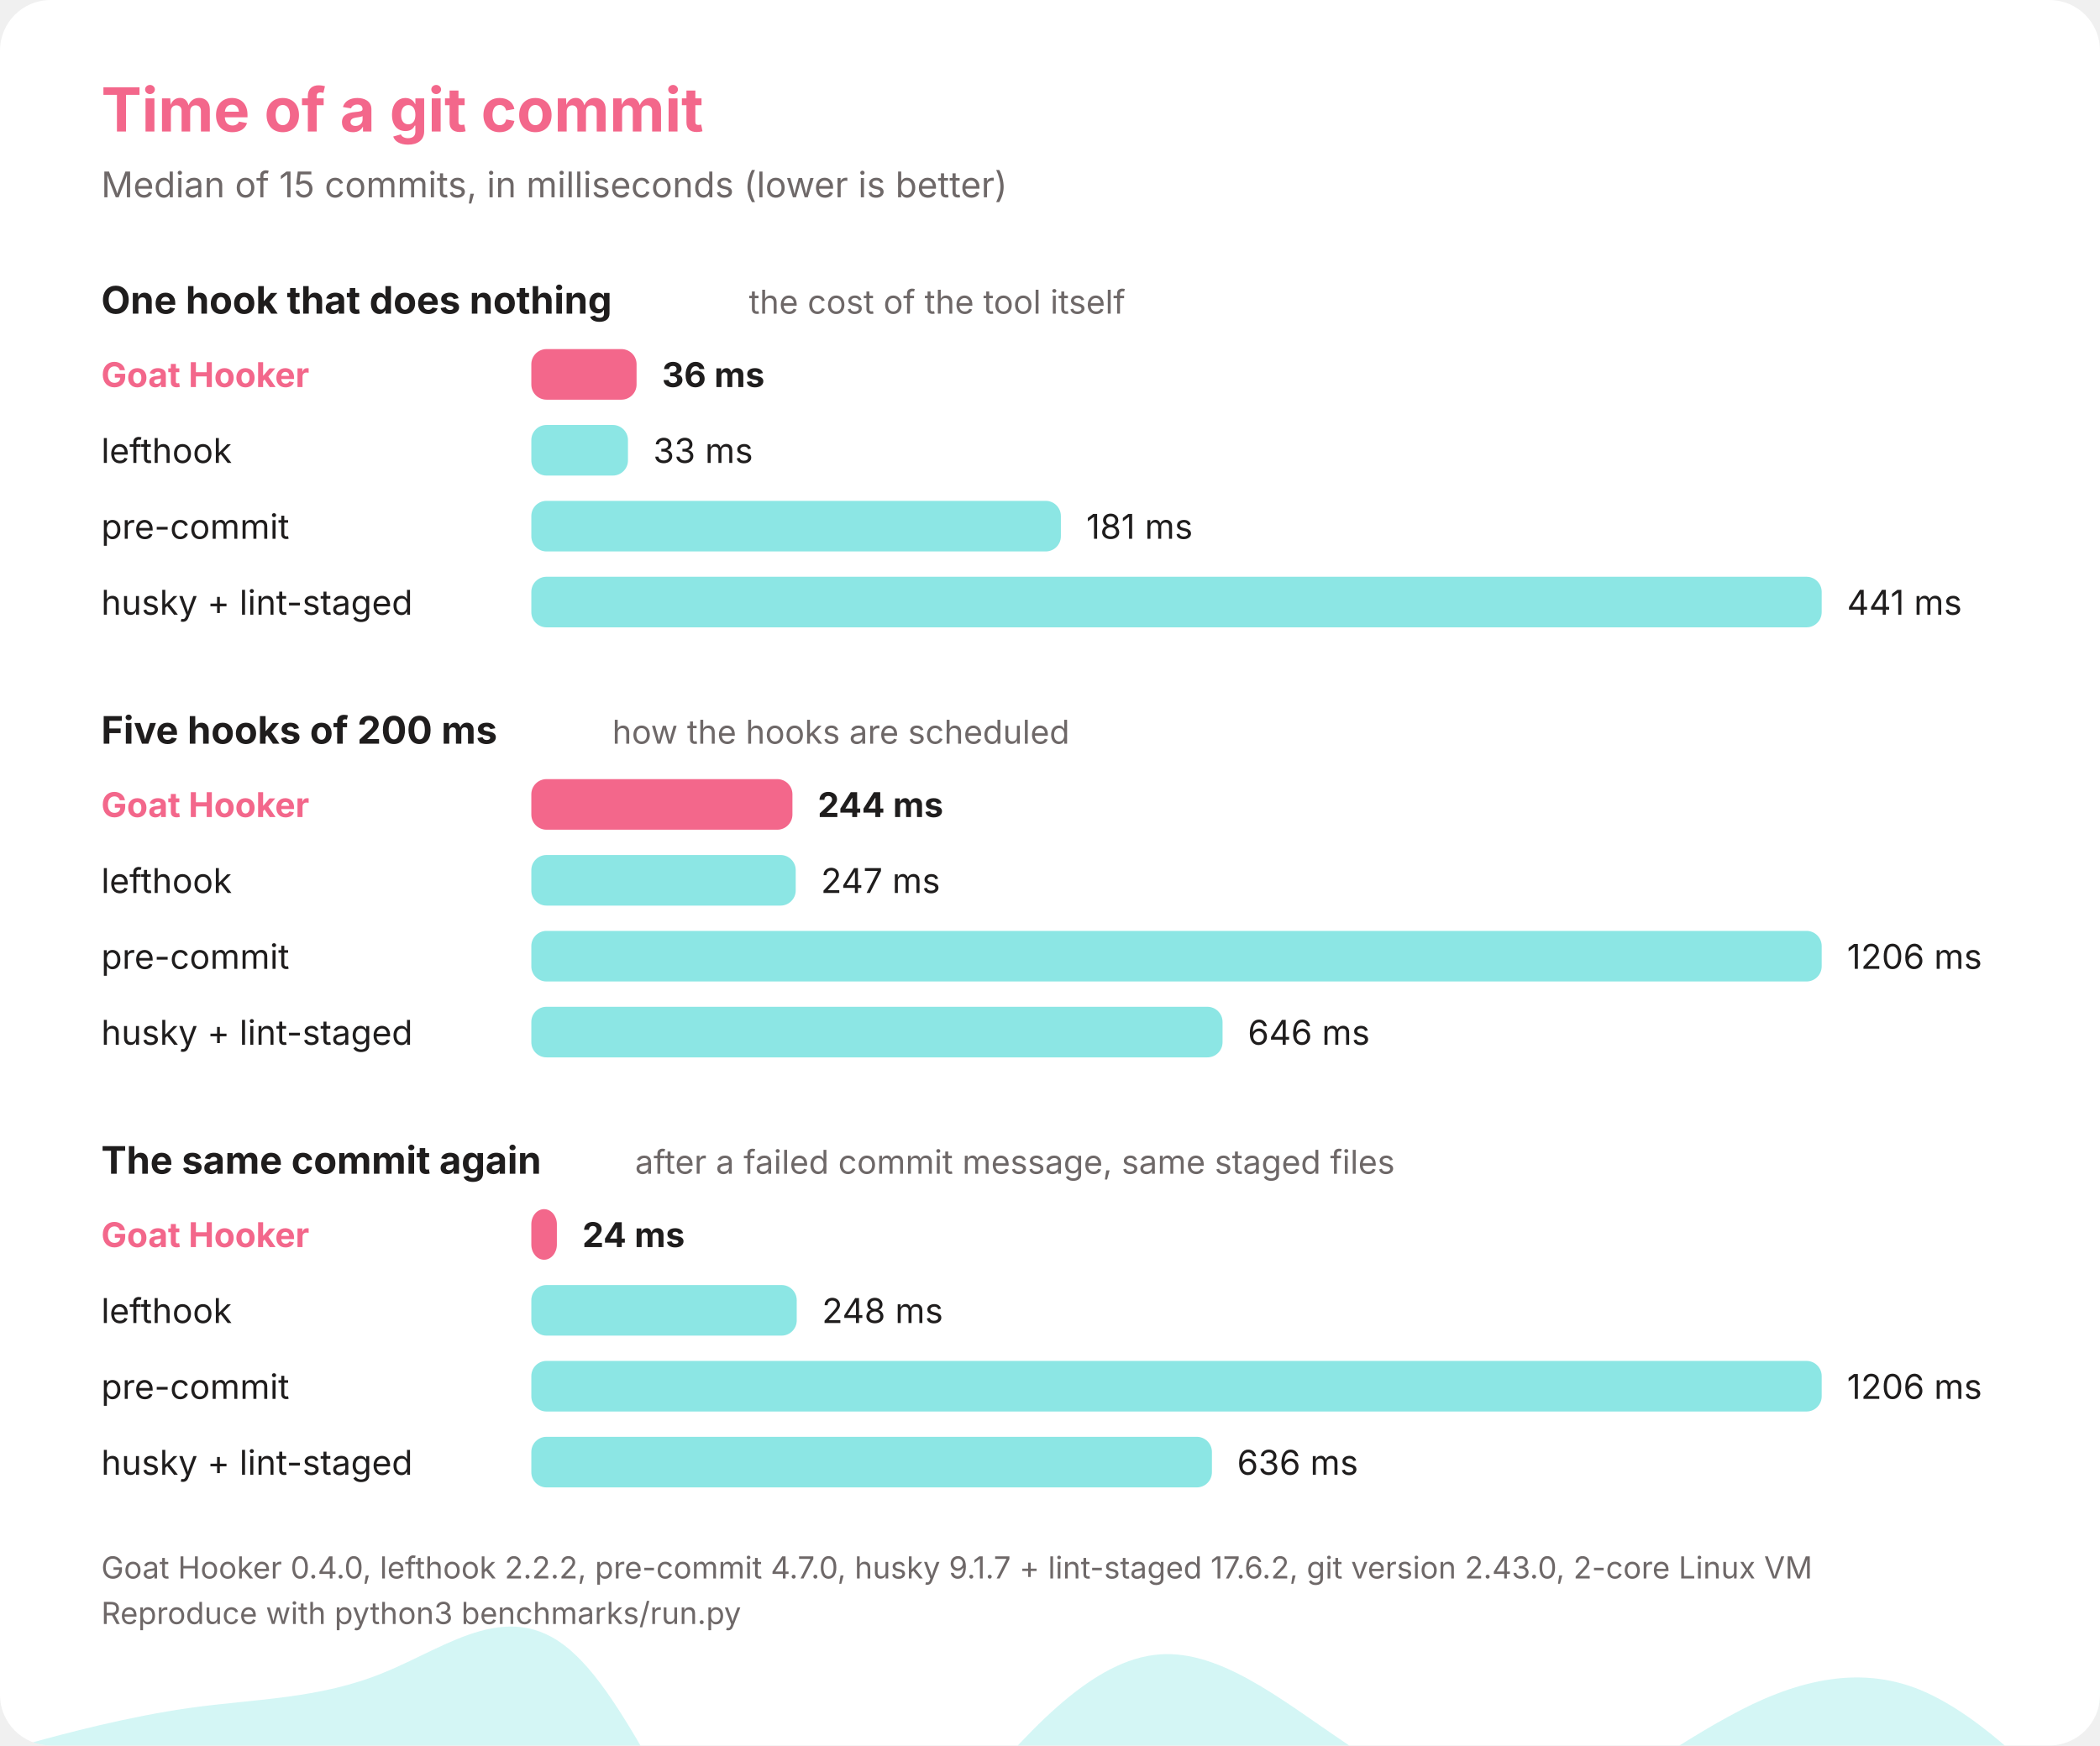
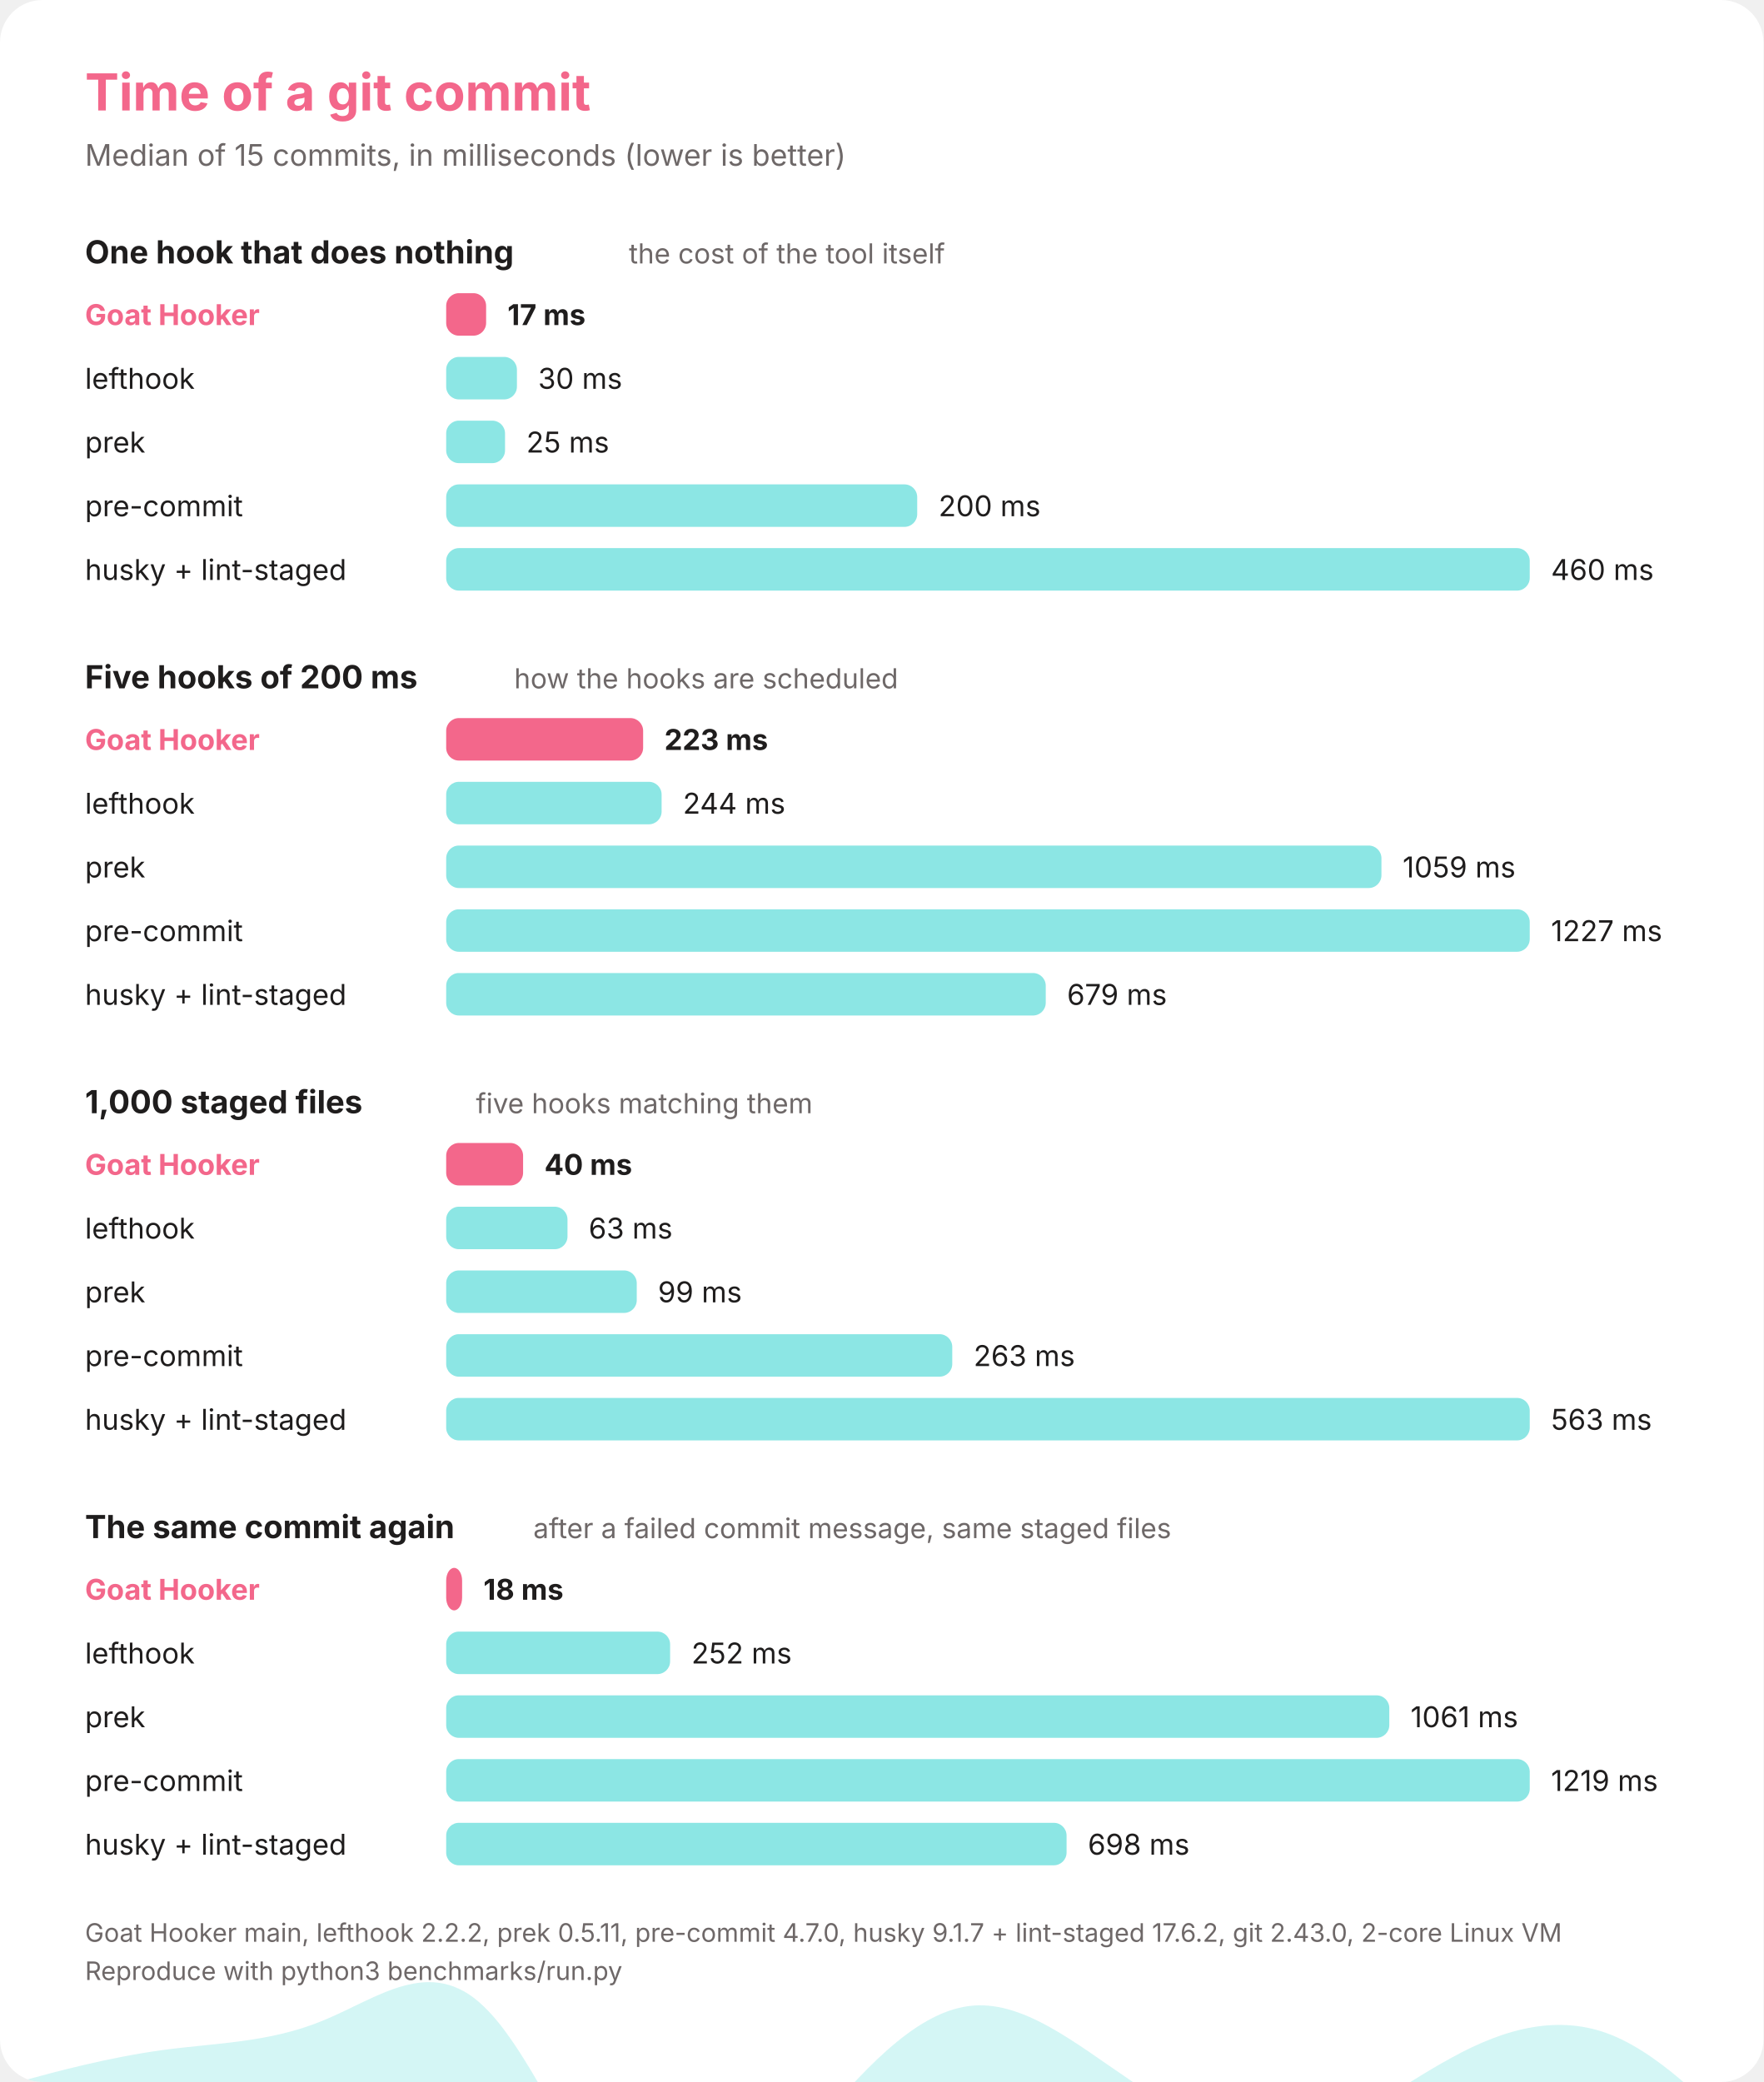
- <svg xmlns="http://www.w3.org/2000/svg" width="830" height="690" viewBox="0 0 830 690" fill="none">
+ <svg xmlns="http://www.w3.org/2000/svg" width="830" height="980" viewBox="0 0 830 980" fill="none">
  <defs>
    <clipPath id="card">
-       <rect width="830" height="690" rx="20" />
+       <rect width="830" height="980" rx="20" />
    </clipPath>
  </defs>
  <g clip-path="url(#card)">
-     <rect width="830" height="690" rx="20" fill="#FFFFFF" />
-     <path transform="translate(0 575.0) scale(1.0)" d="M0 117.369L12.525 113.907C25.05 110.445 50.796 103.521 75.846 100.059C100.896 96.597 126.642 96.597 151.692 86.212C177.437 75.826 202.487 55.054 227.537 79.288C253.283 103.521 278.333 172.761 303.383 190.071C329.129 207.38 354.179 172.761 379.229 141.603C404.975 110.445 430.025 82.75 455.771 79.288C480.821 75.826 505.871 96.597 531.617 113.907C556.667 131.217 581.717 145.065 607.462 141.603C632.512 138.141 657.562 117.369 683.308 103.521C708.358 89.674 734.104 82.75 759.154 93.135C784.204 103.521 809.95 131.217 822.475 145.065L835 158.913V242H822.475C809.95 242 784.204 242 759.154 242C734.104 242 708.358 242 683.308 242C657.562 242 632.512 242 607.462 242C581.717 242 556.667 242 531.617 242C505.871 242 480.821 242 455.771 242C430.025 242 404.975 242 379.229 242C354.179 242 329.129 242 303.383 242C278.333 242 253.283 242 227.537 242C202.487 242 177.437 242 151.692 242C126.642 242 100.896 242 75.846 242C50.796 242 25.05 242 12.525 242H0V117.369Z" fill="#65DDDB" fill-opacity="0.28" />
+     <rect width="830" height="980" rx="20" fill="#FFFFFF" />
+     <path transform="translate(0 865.0) scale(1.0)" d="M0 117.369L12.525 113.907C25.05 110.445 50.796 103.521 75.846 100.059C100.896 96.597 126.642 96.597 151.692 86.212C177.437 75.826 202.487 55.054 227.537 79.288C253.283 103.521 278.333 172.761 303.383 190.071C329.129 207.38 354.179 172.761 379.229 141.603C404.975 110.445 430.025 82.75 455.771 79.288C480.821 75.826 505.871 96.597 531.617 113.907C556.667 131.217 581.717 145.065 607.462 141.603C632.512 138.141 657.562 117.369 683.308 103.521C708.358 89.674 734.104 82.75 759.154 93.135C784.204 103.521 809.95 131.217 822.475 145.065L835 158.913V242H822.475C809.95 242 784.204 242 759.154 242C734.104 242 708.358 242 683.308 242C657.562 242 632.512 242 607.462 242C581.717 242 556.667 242 531.617 242C505.871 242 480.821 242 455.771 242C430.025 242 404.975 242 379.229 242C354.179 242 329.129 242 303.383 242C278.333 242 253.283 242 227.537 242C202.487 242 177.437 242 151.692 242C126.642 242 100.896 242 75.846 242C50.796 242 25.05 242 12.525 242H0V117.369Z" fill="#65DDDB" fill-opacity="0.28" />
    <text x="40" y="52" font-family="Inter, -apple-system, 'Segoe UI', Roboto, Helvetica, Arial, sans-serif" font-size="24" font-weight="700" fill="#F3678B" text-anchor="start">Time of a git commit</text>
    <text x="40" y="78" font-family="Inter, -apple-system, 'Segoe UI', Roboto, Helvetica, Arial, sans-serif" font-size="14" font-weight="400" fill="#6E6868" text-anchor="start">Median of 15 commits, in milliseconds (lower is better)</text>
    <text x="40" y="124" font-family="Inter, -apple-system, 'Segoe UI', Roboto, Helvetica, Arial, sans-serif" font-size="15" font-weight="700" fill="#1F1D1D" text-anchor="start">One hook that does nothing</text>
    <text x="296" y="124" font-family="Inter, -apple-system, 'Segoe UI', Roboto, Helvetica, Arial, sans-serif" font-size="13" font-weight="400" fill="#6E6868" text-anchor="start">the cost of the tool itself</text>
    <text x="40" y="153" font-family="Inter, -apple-system, 'Segoe UI', Roboto, Helvetica, Arial, sans-serif" font-size="13.5" font-weight="700" fill="#F3678B" text-anchor="start">Goat Hooker</text>
-     <rect x="210" y="138" width="41.6" height="20" rx="6" fill="#F3678B" fill-opacity="1" />
-     <text x="261.633" y="153" font-family="Inter, -apple-system, 'Segoe UI', Roboto, Helvetica, Arial, sans-serif" font-size="13.5" font-weight="700" fill="#1F1D1D" text-anchor="start">36 ms</text>
+     <rect x="210" y="138" width="18.8" height="20" rx="6" fill="#F3678B" fill-opacity="1" />
+     <text x="238.848" y="153" font-family="Inter, -apple-system, 'Segoe UI', Roboto, Helvetica, Arial, sans-serif" font-size="13.5" font-weight="700" fill="#1F1D1D" text-anchor="start">17 ms</text>
    <text x="40" y="183" font-family="Inter, -apple-system, 'Segoe UI', Roboto, Helvetica, Arial, sans-serif" font-size="13.5" font-weight="400" fill="#1F1D1D" text-anchor="start">lefthook</text>
-     <rect x="210" y="168" width="38.2" height="20" rx="6" fill="#65DDDB" fill-opacity="0.75" />
-     <text x="258.163" y="183" font-family="Inter, -apple-system, 'Segoe UI', Roboto, Helvetica, Arial, sans-serif" font-size="13.5" font-weight="400" fill="#1F1D1D" text-anchor="start">33 ms</text>
-     <text x="40" y="213" font-family="Inter, -apple-system, 'Segoe UI', Roboto, Helvetica, Arial, sans-serif" font-size="13.5" font-weight="400" fill="#1F1D1D" text-anchor="start">pre-commit</text>
-     <rect x="210" y="198" width="209.3" height="20" rx="6" fill="#65DDDB" fill-opacity="0.75" />
-     <text x="429.32" y="213" font-family="Inter, -apple-system, 'Segoe UI', Roboto, Helvetica, Arial, sans-serif" font-size="13.5" font-weight="400" fill="#1F1D1D" text-anchor="start">181 ms</text>
-     <text x="40" y="243" font-family="Inter, -apple-system, 'Segoe UI', Roboto, Helvetica, Arial, sans-serif" font-size="13.5" font-weight="400" fill="#1F1D1D" text-anchor="start">husky + lint-staged</text>
-     <rect x="210" y="228" width="510.0" height="20" rx="6" fill="#65DDDB" fill-opacity="0.75" />
-     <text x="730.0" y="243" font-family="Inter, -apple-system, 'Segoe UI', Roboto, Helvetica, Arial, sans-serif" font-size="13.5" font-weight="400" fill="#1F1D1D" text-anchor="start">441 ms</text>
-     <text x="40" y="294" font-family="Inter, -apple-system, 'Segoe UI', Roboto, Helvetica, Arial, sans-serif" font-size="15" font-weight="700" fill="#1F1D1D" text-anchor="start">Five hooks of 200 ms</text>
-     <text x="242" y="294" font-family="Inter, -apple-system, 'Segoe UI', Roboto, Helvetica, Arial, sans-serif" font-size="13" font-weight="400" fill="#6E6868" text-anchor="start">how the hooks are scheduled</text>
-     <text x="40" y="323" font-family="Inter, -apple-system, 'Segoe UI', Roboto, Helvetica, Arial, sans-serif" font-size="13.5" font-weight="700" fill="#F3678B" text-anchor="start">Goat Hooker</text>
-     <rect x="210" y="308" width="103.2" height="20" rx="6" fill="#F3678B" fill-opacity="1" />
-     <text x="323.184" y="323" font-family="Inter, -apple-system, 'Segoe UI', Roboto, Helvetica, Arial, sans-serif" font-size="13.5" font-weight="700" fill="#1F1D1D" text-anchor="start">244 ms</text>
-     <text x="40" y="353" font-family="Inter, -apple-system, 'Segoe UI', Roboto, Helvetica, Arial, sans-serif" font-size="13.5" font-weight="400" fill="#1F1D1D" text-anchor="start">lefthook</text>
-     <rect x="210" y="338" width="104.5" height="20" rx="6" fill="#65DDDB" fill-opacity="0.75" />
-     <text x="324.453" y="353" font-family="Inter, -apple-system, 'Segoe UI', Roboto, Helvetica, Arial, sans-serif" font-size="13.5" font-weight="400" fill="#1F1D1D" text-anchor="start">247 ms</text>
-     <text x="40" y="383" font-family="Inter, -apple-system, 'Segoe UI', Roboto, Helvetica, Arial, sans-serif" font-size="13.5" font-weight="400" fill="#1F1D1D" text-anchor="start">pre-commit</text>
-     <rect x="210" y="368" width="510.0" height="20" rx="6" fill="#65DDDB" fill-opacity="0.75" />
-     <text x="730.0" y="383" font-family="Inter, -apple-system, 'Segoe UI', Roboto, Helvetica, Arial, sans-serif" font-size="13.5" font-weight="400" fill="#1F1D1D" text-anchor="start">1206 ms</text>
-     <text x="40" y="413" font-family="Inter, -apple-system, 'Segoe UI', Roboto, Helvetica, Arial, sans-serif" font-size="13.5" font-weight="400" fill="#1F1D1D" text-anchor="start">husky + lint-staged</text>
-     <rect x="210" y="398" width="273.2" height="20" rx="6" fill="#65DDDB" fill-opacity="0.75" />
-     <text x="493.184" y="413" font-family="Inter, -apple-system, 'Segoe UI', Roboto, Helvetica, Arial, sans-serif" font-size="13.5" font-weight="400" fill="#1F1D1D" text-anchor="start">646 ms</text>
-     <text x="40" y="464" font-family="Inter, -apple-system, 'Segoe UI', Roboto, Helvetica, Arial, sans-serif" font-size="15" font-weight="700" fill="#1F1D1D" text-anchor="start">The same commit again</text>
-     <text x="251" y="464" font-family="Inter, -apple-system, 'Segoe UI', Roboto, Helvetica, Arial, sans-serif" font-size="13" font-weight="400" fill="#6E6868" text-anchor="start">after a failed commit message, same staged files</text>
-     <text x="40" y="493" font-family="Inter, -apple-system, 'Segoe UI', Roboto, Helvetica, Arial, sans-serif" font-size="13.5" font-weight="700" fill="#F3678B" text-anchor="start">Goat Hooker</text>
-     <rect x="210" y="478" width="10.1" height="20" rx="6" fill="#F3678B" fill-opacity="1" />
-     <text x="230.149" y="493" font-family="Inter, -apple-system, 'Segoe UI', Roboto, Helvetica, Arial, sans-serif" font-size="13.5" font-weight="700" fill="#1F1D1D" text-anchor="start">24 ms</text>
-     <text x="40" y="523" font-family="Inter, -apple-system, 'Segoe UI', Roboto, Helvetica, Arial, sans-serif" font-size="13.5" font-weight="400" fill="#1F1D1D" text-anchor="start">lefthook</text>
-     <rect x="210" y="508" width="104.9" height="20" rx="6" fill="#65DDDB" fill-opacity="0.75" />
-     <text x="324.876" y="523" font-family="Inter, -apple-system, 'Segoe UI', Roboto, Helvetica, Arial, sans-serif" font-size="13.5" font-weight="400" fill="#1F1D1D" text-anchor="start">248 ms</text>
-     <text x="40" y="553" font-family="Inter, -apple-system, 'Segoe UI', Roboto, Helvetica, Arial, sans-serif" font-size="13.5" font-weight="400" fill="#1F1D1D" text-anchor="start">pre-commit</text>
-     <rect x="210" y="538" width="510.0" height="20" rx="6" fill="#65DDDB" fill-opacity="0.75" />
-     <text x="730.0" y="553" font-family="Inter, -apple-system, 'Segoe UI', Roboto, Helvetica, Arial, sans-serif" font-size="13.5" font-weight="400" fill="#1F1D1D" text-anchor="start">1206 ms</text>
-     <text x="40" y="583" font-family="Inter, -apple-system, 'Segoe UI', Roboto, Helvetica, Arial, sans-serif" font-size="13.5" font-weight="400" fill="#1F1D1D" text-anchor="start">husky + lint-staged</text>
-     <rect x="210" y="568" width="269.0" height="20" rx="6" fill="#65DDDB" fill-opacity="0.75" />
-     <text x="488.955" y="583" font-family="Inter, -apple-system, 'Segoe UI', Roboto, Helvetica, Arial, sans-serif" font-size="13.5" font-weight="400" fill="#1F1D1D" text-anchor="start">636 ms</text>
-     <text x="40" y="624" font-family="Inter, -apple-system, 'Segoe UI', Roboto, Helvetica, Arial, sans-serif" font-size="12" font-weight="400" fill="#6E6868" text-anchor="start">Goat Hooker 0.4.0, lefthook 2.2.2, pre-commit 4.7.0, husky 9.1.7 + lint-staged 17.6.2, git version 2.43.0, 2-core Linux VM</text>
-     <text x="40" y="642" font-family="Inter, -apple-system, 'Segoe UI', Roboto, Helvetica, Arial, sans-serif" font-size="12" font-weight="400" fill="#6E6868" text-anchor="start">Reproduce with python3 benchmarks/run.py</text>
+     <rect x="210" y="168" width="33.3" height="20" rx="6" fill="#65DDDB" fill-opacity="0.75" />
+     <text x="253.261" y="183" font-family="Inter, -apple-system, 'Segoe UI', Roboto, Helvetica, Arial, sans-serif" font-size="13.5" font-weight="400" fill="#1F1D1D" text-anchor="start">30 ms</text>
+     <text x="40" y="213" font-family="Inter, -apple-system, 'Segoe UI', Roboto, Helvetica, Arial, sans-serif" font-size="13.5" font-weight="400" fill="#1F1D1D" text-anchor="start">prek</text>
+     <rect x="210" y="198" width="27.7" height="20" rx="6" fill="#65DDDB" fill-opacity="0.75" />
+     <text x="247.717" y="213" font-family="Inter, -apple-system, 'Segoe UI', Roboto, Helvetica, Arial, sans-serif" font-size="13.5" font-weight="400" fill="#1F1D1D" text-anchor="start">25 ms</text>
+     <text x="40" y="243" font-family="Inter, -apple-system, 'Segoe UI', Roboto, Helvetica, Arial, sans-serif" font-size="13.5" font-weight="400" fill="#1F1D1D" text-anchor="start">pre-commit</text>
+     <rect x="210" y="228" width="221.7" height="20" rx="6" fill="#65DDDB" fill-opacity="0.75" />
+     <text x="441.739" y="243" font-family="Inter, -apple-system, 'Segoe UI', Roboto, Helvetica, Arial, sans-serif" font-size="13.5" font-weight="400" fill="#1F1D1D" text-anchor="start">200 ms</text>
+     <text x="40" y="273" font-family="Inter, -apple-system, 'Segoe UI', Roboto, Helvetica, Arial, sans-serif" font-size="13.5" font-weight="400" fill="#1F1D1D" text-anchor="start">husky + lint-staged</text>
+     <rect x="210" y="258" width="510.0" height="20" rx="6" fill="#65DDDB" fill-opacity="0.75" />
+     <text x="730.0" y="273" font-family="Inter, -apple-system, 'Segoe UI', Roboto, Helvetica, Arial, sans-serif" font-size="13.5" font-weight="400" fill="#1F1D1D" text-anchor="start">460 ms</text>
+     <text x="40" y="324" font-family="Inter, -apple-system, 'Segoe UI', Roboto, Helvetica, Arial, sans-serif" font-size="15" font-weight="700" fill="#1F1D1D" text-anchor="start">Five hooks of 200 ms</text>
+     <text x="242" y="324" font-family="Inter, -apple-system, 'Segoe UI', Roboto, Helvetica, Arial, sans-serif" font-size="13" font-weight="400" fill="#6E6868" text-anchor="start">how the hooks are scheduled</text>
+     <text x="40" y="353" font-family="Inter, -apple-system, 'Segoe UI', Roboto, Helvetica, Arial, sans-serif" font-size="13.5" font-weight="700" fill="#F3678B" text-anchor="start">Goat Hooker</text>
+     <rect x="210" y="338" width="92.7" height="20" rx="6" fill="#F3678B" fill-opacity="1" />
+     <text x="312.689" y="353" font-family="Inter, -apple-system, 'Segoe UI', Roboto, Helvetica, Arial, sans-serif" font-size="13.5" font-weight="700" fill="#1F1D1D" text-anchor="start">223 ms</text>
+     <text x="40" y="383" font-family="Inter, -apple-system, 'Segoe UI', Roboto, Helvetica, Arial, sans-serif" font-size="13.5" font-weight="400" fill="#1F1D1D" text-anchor="start">lefthook</text>
+     <rect x="210" y="368" width="101.4" height="20" rx="6" fill="#65DDDB" fill-opacity="0.75" />
+     <text x="321.418" y="383" font-family="Inter, -apple-system, 'Segoe UI', Roboto, Helvetica, Arial, sans-serif" font-size="13.5" font-weight="400" fill="#1F1D1D" text-anchor="start">244 ms</text>
+     <text x="40" y="413" font-family="Inter, -apple-system, 'Segoe UI', Roboto, Helvetica, Arial, sans-serif" font-size="13.5" font-weight="400" fill="#1F1D1D" text-anchor="start">prek</text>
+     <rect x="210" y="398" width="440.2" height="20" rx="6" fill="#65DDDB" fill-opacity="0.75" />
+     <text x="660.171" y="413" font-family="Inter, -apple-system, 'Segoe UI', Roboto, Helvetica, Arial, sans-serif" font-size="13.5" font-weight="400" fill="#1F1D1D" text-anchor="start">1059 ms</text>
+     <text x="40" y="443" font-family="Inter, -apple-system, 'Segoe UI', Roboto, Helvetica, Arial, sans-serif" font-size="13.5" font-weight="400" fill="#1F1D1D" text-anchor="start">pre-commit</text>
+     <rect x="210" y="428" width="510.0" height="20" rx="6" fill="#65DDDB" fill-opacity="0.75" />
+     <text x="730.0" y="443" font-family="Inter, -apple-system, 'Segoe UI', Roboto, Helvetica, Arial, sans-serif" font-size="13.5" font-weight="400" fill="#1F1D1D" text-anchor="start">1227 ms</text>
+     <text x="40" y="473" font-family="Inter, -apple-system, 'Segoe UI', Roboto, Helvetica, Arial, sans-serif" font-size="13.5" font-weight="400" fill="#1F1D1D" text-anchor="start">husky + lint-staged</text>
+     <rect x="210" y="458" width="282.2" height="20" rx="6" fill="#65DDDB" fill-opacity="0.75" />
+     <text x="502.225" y="473" font-family="Inter, -apple-system, 'Segoe UI', Roboto, Helvetica, Arial, sans-serif" font-size="13.5" font-weight="400" fill="#1F1D1D" text-anchor="start">679 ms</text>
+     <text x="40" y="524" font-family="Inter, -apple-system, 'Segoe UI', Roboto, Helvetica, Arial, sans-serif" font-size="15" font-weight="700" fill="#1F1D1D" text-anchor="start">1,000 staged files</text>
+     <text x="224" y="524" font-family="Inter, -apple-system, 'Segoe UI', Roboto, Helvetica, Arial, sans-serif" font-size="13" font-weight="400" fill="#6E6868" text-anchor="start">five hooks matching them</text>
+     <text x="40" y="553" font-family="Inter, -apple-system, 'Segoe UI', Roboto, Helvetica, Arial, sans-serif" font-size="13.5" font-weight="700" fill="#F3678B" text-anchor="start">Goat Hooker</text>
+     <rect x="210" y="538" width="36.2" height="20" rx="6" fill="#F3678B" fill-opacity="1" />
+     <text x="256.234" y="553" font-family="Inter, -apple-system, 'Segoe UI', Roboto, Helvetica, Arial, sans-serif" font-size="13.5" font-weight="700" fill="#1F1D1D" text-anchor="start">40 ms</text>
+     <text x="40" y="583" font-family="Inter, -apple-system, 'Segoe UI', Roboto, Helvetica, Arial, sans-serif" font-size="13.5" font-weight="400" fill="#1F1D1D" text-anchor="start">lefthook</text>
+     <rect x="210" y="568" width="57.1" height="20" rx="6" fill="#65DDDB" fill-opacity="0.75" />
+     <text x="277.069" y="583" font-family="Inter, -apple-system, 'Segoe UI', Roboto, Helvetica, Arial, sans-serif" font-size="13.5" font-weight="400" fill="#1F1D1D" text-anchor="start">63 ms</text>
+     <text x="40" y="613" font-family="Inter, -apple-system, 'Segoe UI', Roboto, Helvetica, Arial, sans-serif" font-size="13.5" font-weight="400" fill="#1F1D1D" text-anchor="start">prek</text>
+     <rect x="210" y="598" width="89.7" height="20" rx="6" fill="#65DDDB" fill-opacity="0.75" />
+     <text x="309.68" y="613" font-family="Inter, -apple-system, 'Segoe UI', Roboto, Helvetica, Arial, sans-serif" font-size="13.5" font-weight="400" fill="#1F1D1D" text-anchor="start">99 ms</text>
+     <text x="40" y="643" font-family="Inter, -apple-system, 'Segoe UI', Roboto, Helvetica, Arial, sans-serif" font-size="13.5" font-weight="400" fill="#1F1D1D" text-anchor="start">pre-commit</text>
+     <rect x="210" y="628" width="238.2" height="20" rx="6" fill="#65DDDB" fill-opacity="0.75" />
+     <text x="458.242" y="643" font-family="Inter, -apple-system, 'Segoe UI', Roboto, Helvetica, Arial, sans-serif" font-size="13.5" font-weight="400" fill="#1F1D1D" text-anchor="start">263 ms</text>
+     <text x="40" y="673" font-family="Inter, -apple-system, 'Segoe UI', Roboto, Helvetica, Arial, sans-serif" font-size="13.5" font-weight="400" fill="#1F1D1D" text-anchor="start">husky + lint-staged</text>
+     <rect x="210" y="658" width="510.0" height="20" rx="6" fill="#65DDDB" fill-opacity="0.75" />
+     <text x="730.0" y="673" font-family="Inter, -apple-system, 'Segoe UI', Roboto, Helvetica, Arial, sans-serif" font-size="13.5" font-weight="400" fill="#1F1D1D" text-anchor="start">563 ms</text>
+     <text x="40" y="724" font-family="Inter, -apple-system, 'Segoe UI', Roboto, Helvetica, Arial, sans-serif" font-size="15" font-weight="700" fill="#1F1D1D" text-anchor="start">The same commit again</text>
+     <text x="251" y="724" font-family="Inter, -apple-system, 'Segoe UI', Roboto, Helvetica, Arial, sans-serif" font-size="13" font-weight="400" fill="#6E6868" text-anchor="start">after a failed commit message, same staged files</text>
+     <text x="40" y="753" font-family="Inter, -apple-system, 'Segoe UI', Roboto, Helvetica, Arial, sans-serif" font-size="13.5" font-weight="700" fill="#F3678B" text-anchor="start">Goat Hooker</text>
+     <rect x="210" y="738" width="7.5" height="20" rx="6" fill="#F3678B" fill-opacity="1" />
+     <text x="227.531" y="753" font-family="Inter, -apple-system, 'Segoe UI', Roboto, Helvetica, Arial, sans-serif" font-size="13.5" font-weight="700" fill="#1F1D1D" text-anchor="start">18 ms</text>
+     <text x="40" y="783" font-family="Inter, -apple-system, 'Segoe UI', Roboto, Helvetica, Arial, sans-serif" font-size="13.5" font-weight="400" fill="#1F1D1D" text-anchor="start">lefthook</text>
+     <rect x="210" y="768" width="105.4" height="20" rx="6" fill="#65DDDB" fill-opacity="0.75" />
+     <text x="325.431" y="783" font-family="Inter, -apple-system, 'Segoe UI', Roboto, Helvetica, Arial, sans-serif" font-size="13.5" font-weight="400" fill="#1F1D1D" text-anchor="start">252 ms</text>
+     <text x="40" y="813" font-family="Inter, -apple-system, 'Segoe UI', Roboto, Helvetica, Arial, sans-serif" font-size="13.5" font-weight="400" fill="#1F1D1D" text-anchor="start">prek</text>
+     <rect x="210" y="798" width="443.9" height="20" rx="6" fill="#65DDDB" fill-opacity="0.75" />
+     <text x="663.897" y="813" font-family="Inter, -apple-system, 'Segoe UI', Roboto, Helvetica, Arial, sans-serif" font-size="13.5" font-weight="400" fill="#1F1D1D" text-anchor="start">1061 ms</text>
+     <text x="40" y="843" font-family="Inter, -apple-system, 'Segoe UI', Roboto, Helvetica, Arial, sans-serif" font-size="13.5" font-weight="400" fill="#1F1D1D" text-anchor="start">pre-commit</text>
+     <rect x="210" y="828" width="510.0" height="20" rx="6" fill="#65DDDB" fill-opacity="0.75" />
+     <text x="730.0" y="843" font-family="Inter, -apple-system, 'Segoe UI', Roboto, Helvetica, Arial, sans-serif" font-size="13.5" font-weight="400" fill="#1F1D1D" text-anchor="start">1219 ms</text>
+     <text x="40" y="873" font-family="Inter, -apple-system, 'Segoe UI', Roboto, Helvetica, Arial, sans-serif" font-size="13.5" font-weight="400" fill="#1F1D1D" text-anchor="start">husky + lint-staged</text>
+     <rect x="210" y="858" width="292.0" height="20" rx="6" fill="#65DDDB" fill-opacity="0.75" />
+     <text x="512.026" y="873" font-family="Inter, -apple-system, 'Segoe UI', Roboto, Helvetica, Arial, sans-serif" font-size="13.5" font-weight="400" fill="#1F1D1D" text-anchor="start">698 ms</text>
+     <text x="40" y="914" font-family="Inter, -apple-system, 'Segoe UI', Roboto, Helvetica, Arial, sans-serif" font-size="12" font-weight="400" fill="#6E6868" text-anchor="start">Goat Hooker main, lefthook 2.2.2, prek 0.5.11, pre-commit 4.7.0, husky 9.1.7 + lint-staged 17.6.2, git 2.43.0, 2-core Linux VM</text>
+     <text x="40" y="932" font-family="Inter, -apple-system, 'Segoe UI', Roboto, Helvetica, Arial, sans-serif" font-size="12" font-weight="400" fill="#6E6868" text-anchor="start">Reproduce with python3 benchmarks/run.py</text>
  </g>
</svg>
